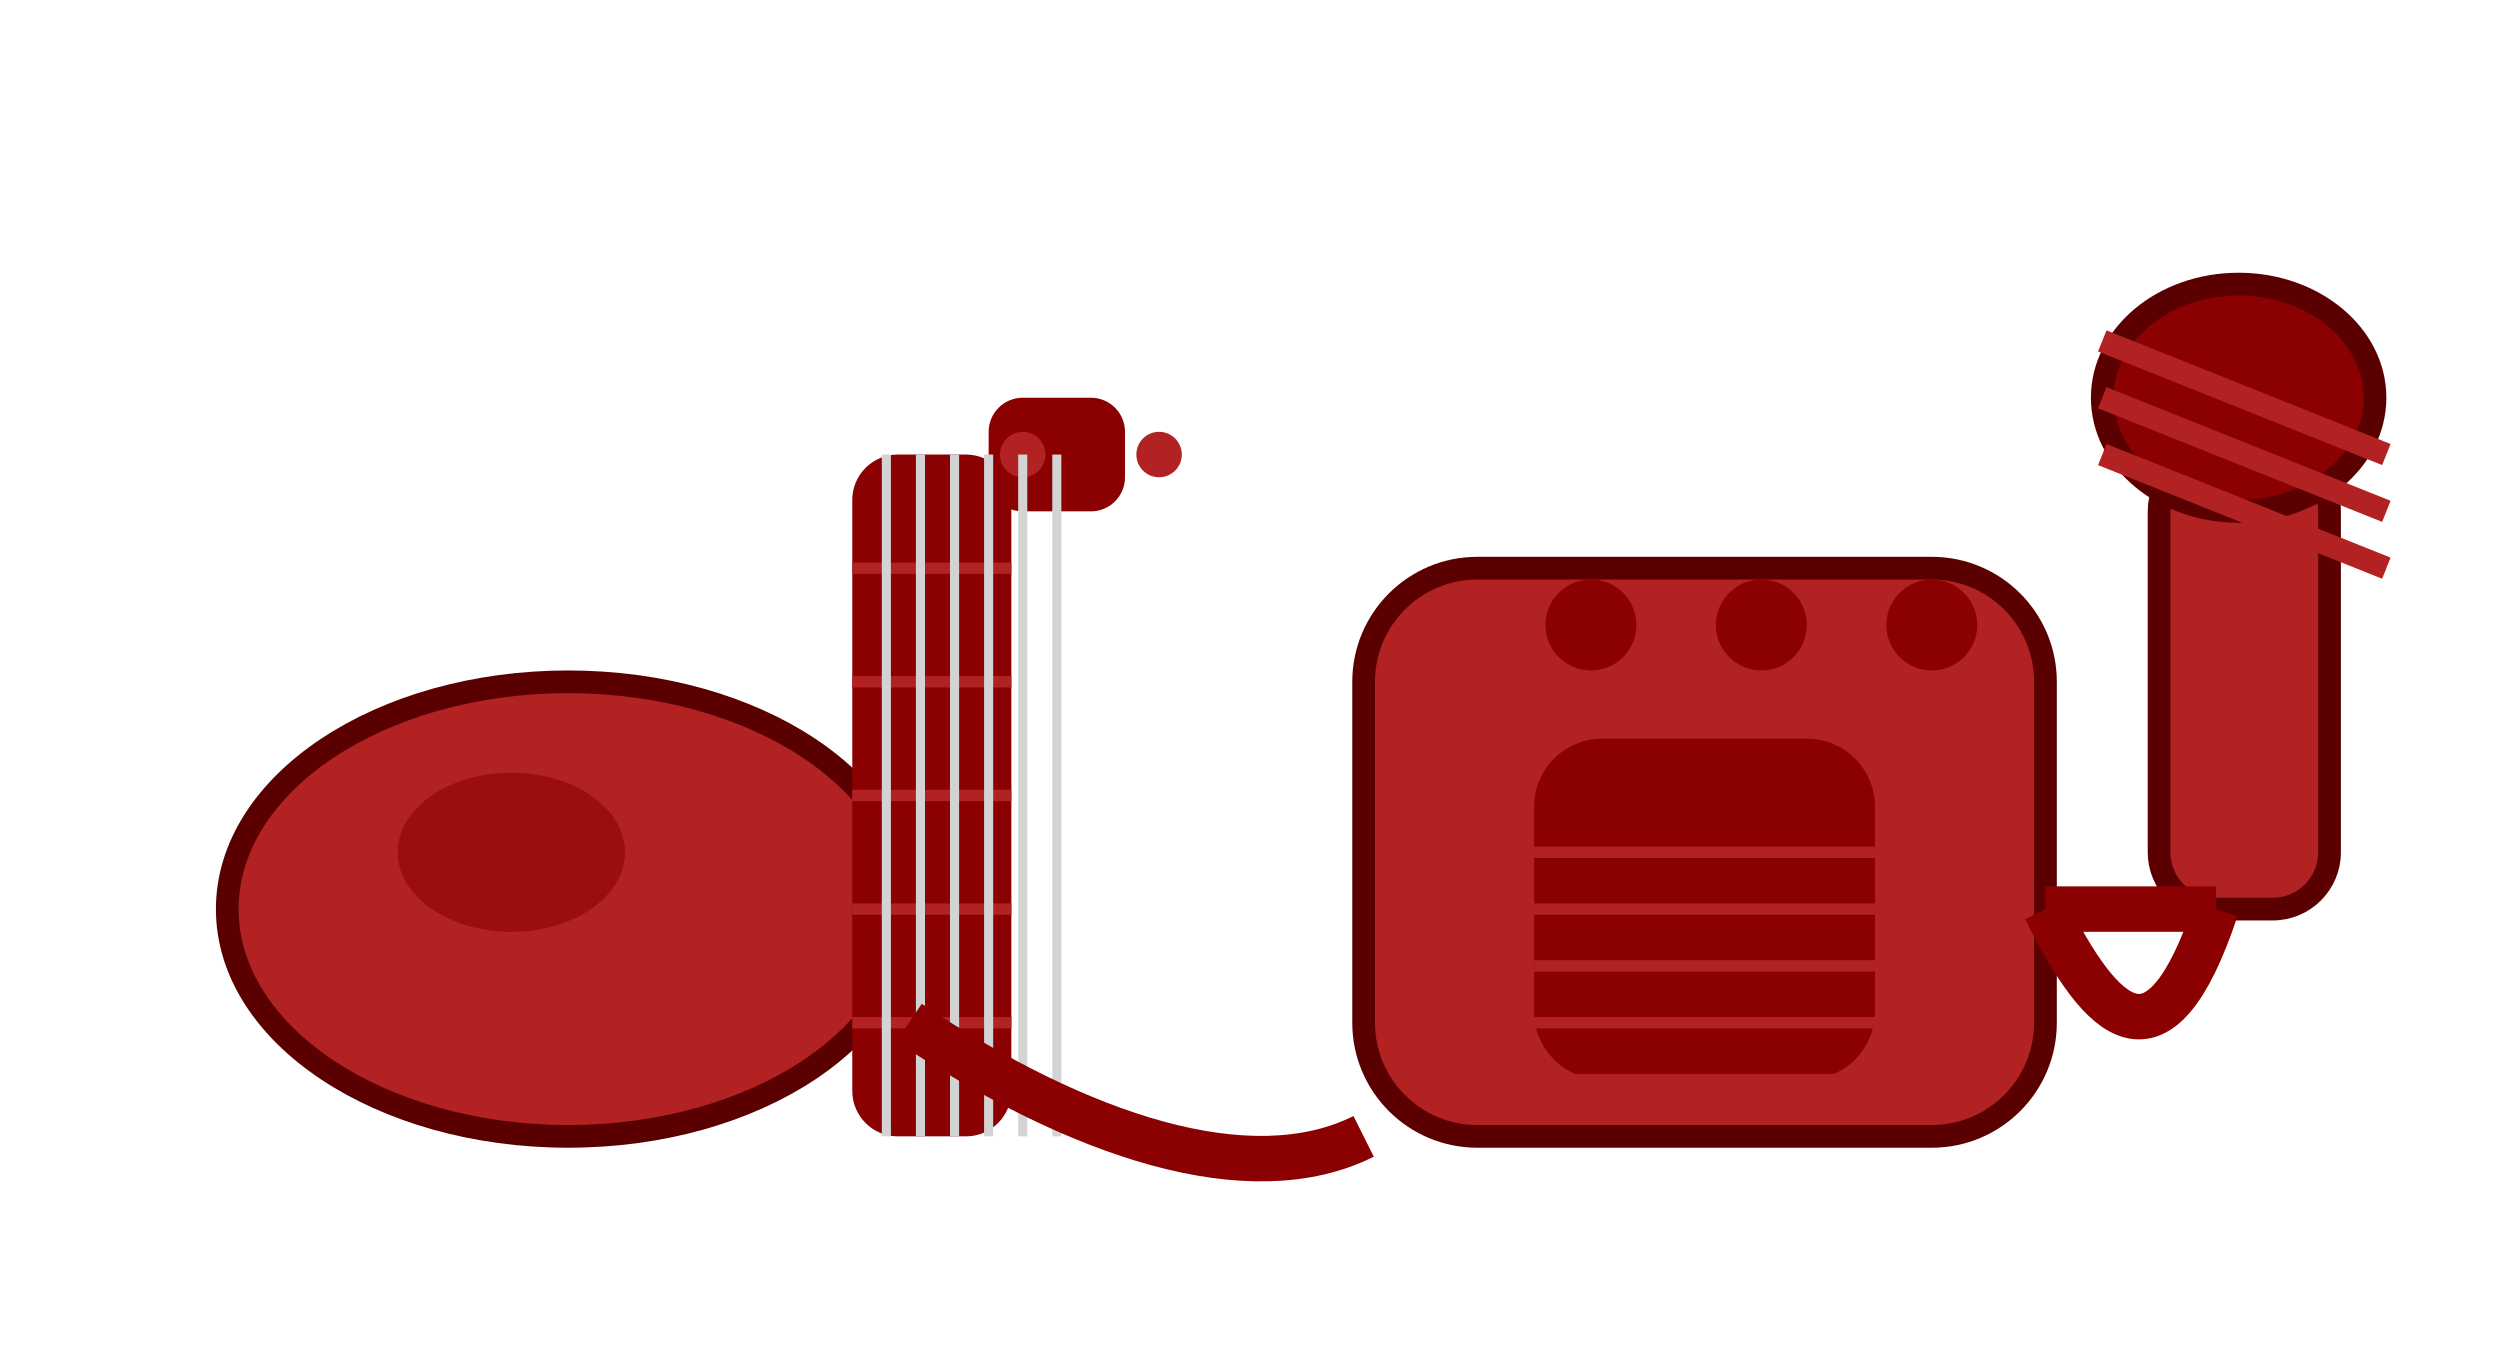
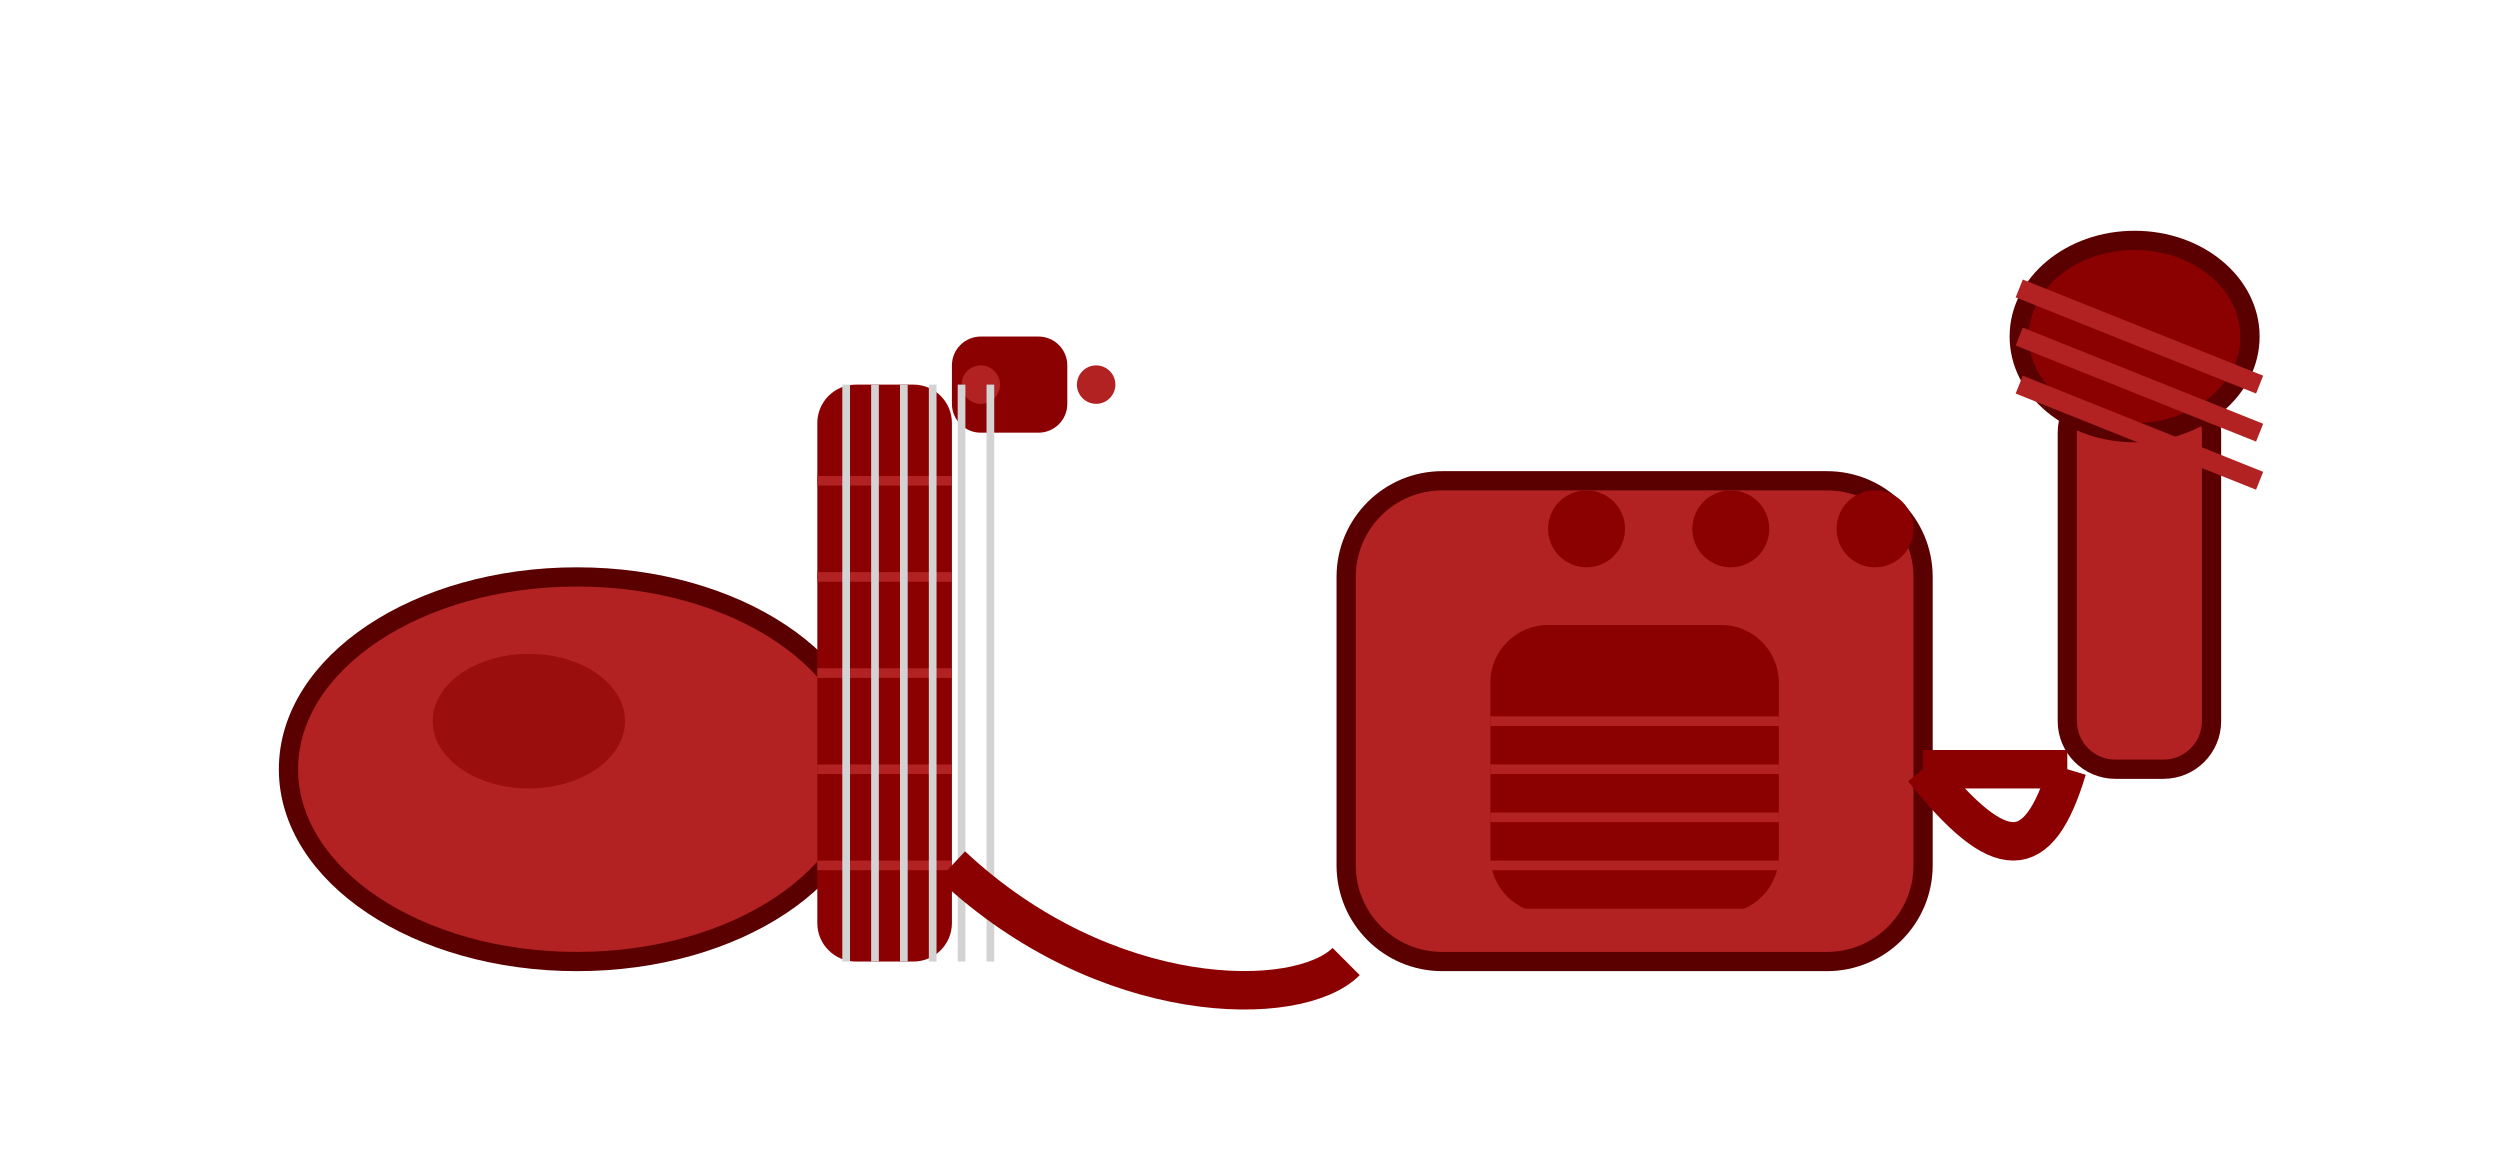
- <svg xmlns="http://www.w3.org/2000/svg" width="220" height="120" viewBox="0 0 220 120" role="img" aria-label="Wicked Ass Auditory Logo">
-   <ellipse cx="50" cy="80" rx="30" ry="20" fill="#b22222" stroke="#5a0000" stroke-width="2" />
-   <ellipse cx="45" cy="75" rx="10" ry="7" fill="#8b0000" opacity="0.6" />
-   <rect x="75" y="40" width="14" height="60" fill="#8b0000" rx="4" />
-   <line x1="75" y1="50" x2="89" y2="50" stroke="#b22222" stroke-width="1" />
-   <line x1="75" y1="60" x2="89" y2="60" stroke="#b22222" stroke-width="1" />
-   <line x1="75" y1="70" x2="89" y2="70" stroke="#b22222" stroke-width="1" />
-   <line x1="75" y1="80" x2="89" y2="80" stroke="#b22222" stroke-width="1" />
-   <line x1="75" y1="90" x2="89" y2="90" stroke="#b22222" stroke-width="1" />
-   <rect x="87" y="35" width="12" height="10" fill="#8b0000" rx="3" />
-   <circle cx="90" cy="40" r="2" fill="#b22222" />
+ <svg xmlns="http://www.w3.org/2000/svg" width="260" height="120" viewBox="0 0 260 120" role="img" aria-label="Wicked Ass Auditory Logo">
+   <ellipse cx="60" cy="80" rx="30" ry="20" fill="#b22222" stroke="#5a0000" stroke-width="2" />
+   <ellipse cx="55" cy="75" rx="10" ry="7" fill="#8b0000" opacity="0.6" />
+   <rect x="85" y="40" width="14" height="60" fill="#8b0000" rx="4" />
+   <line x1="85" y1="50" x2="99" y2="50" stroke="#b22222" stroke-width="1" />
+   <line x1="85" y1="60" x2="99" y2="60" stroke="#b22222" stroke-width="1" />
+   <line x1="85" y1="70" x2="99" y2="70" stroke="#b22222" stroke-width="1" />
+   <line x1="85" y1="80" x2="99" y2="80" stroke="#b22222" stroke-width="1" />
+   <line x1="85" y1="90" x2="99" y2="90" stroke="#b22222" stroke-width="1" />
+   <rect x="99" y="35" width="12" height="10" fill="#8b0000" rx="3" />
  <circle cx="102" cy="40" r="2" fill="#b22222" />
-   <line x1="78" y1="40" x2="78" y2="100" stroke="#d3d3d3" stroke-width="0.8" />
-   <line x1="81" y1="40" x2="81" y2="100" stroke="#d3d3d3" stroke-width="0.8" />
-   <line x1="84" y1="40" x2="84" y2="100" stroke="#d3d3d3" stroke-width="0.8" />
-   <line x1="87" y1="40" x2="87" y2="100" stroke="#d3d3d3" stroke-width="0.8" />
-   <line x1="90" y1="40" x2="90" y2="100" stroke="#d3d3d3" stroke-width="0.8" />
-   <line x1="93" y1="40" x2="93" y2="100" stroke="#d3d3d3" stroke-width="0.8" />
-   <rect x="120" y="50" width="60" height="50" fill="#b22222" stroke="#5a0000" stroke-width="2" rx="10" />
-   <rect x="135" y="65" width="30" height="30" fill="#8b0000" rx="6" />
-   <line x1="135" y1="75" x2="165" y2="75" stroke="#b22222" stroke-width="1" />
-   <line x1="135" y1="80" x2="165" y2="80" stroke="#b22222" stroke-width="1" />
-   <line x1="135" y1="85" x2="165" y2="85" stroke="#b22222" stroke-width="1" />
-   <line x1="135" y1="90" x2="165" y2="90" stroke="#b22222" stroke-width="1" />
-   <line x1="135" y1="95" x2="165" y2="95" stroke="#b22222" stroke-width="1" />
-   <circle cx="140" cy="55" r="4" fill="#8b0000" />
-   <circle cx="155" cy="55" r="4" fill="#8b0000" />
-   <circle cx="170" cy="55" r="4" fill="#8b0000" />
-   <rect x="190" y="40" width="15" height="40" fill="#b22222" stroke="#5a0000" stroke-width="2" rx="5" />
-   <ellipse cx="197" cy="35" rx="12" ry="10" fill="#8b0000" stroke="#5a0000" stroke-width="2" />
-   <line x1="185" y1="30" x2="210" y2="40" stroke="#b22222" stroke-width="2" />
-   <line x1="185" y1="35" x2="210" y2="45" stroke="#b22222" stroke-width="2" />
-   <line x1="185" y1="40" x2="210" y2="50" stroke="#b22222" stroke-width="2" />
-   <path d="M80 90 C95 100 110 105 120 100" stroke="#8b0000" stroke-width="4" fill="none" />
-   <path d="M180 80 C185 90 190 95 195 80" stroke="#8b0000" stroke-width="4" fill="none" />
-   <path d="M180 80 L195 80" stroke="#8b0000" stroke-width="4" />
+   <circle cx="114" cy="40" r="2" fill="#b22222" />
+   <line x1="88" y1="40" x2="88" y2="100" stroke="#d3d3d3" stroke-width="0.8" />
+   <line x1="91" y1="40" x2="91" y2="100" stroke="#d3d3d3" stroke-width="0.8" />
+   <line x1="94" y1="40" x2="94" y2="100" stroke="#d3d3d3" stroke-width="0.8" />
+   <line x1="97" y1="40" x2="97" y2="100" stroke="#d3d3d3" stroke-width="0.8" />
+   <line x1="100" y1="40" x2="100" y2="100" stroke="#d3d3d3" stroke-width="0.8" />
+   <line x1="103" y1="40" x2="103" y2="100" stroke="#d3d3d3" stroke-width="0.8" />
+   <rect x="140" y="50" width="60" height="50" fill="#b22222" stroke="#5a0000" stroke-width="2" rx="10" />
+   <rect x="155" y="65" width="30" height="30" fill="#8b0000" rx="6" />
+   <line x1="155" y1="75" x2="185" y2="75" stroke="#b22222" stroke-width="1" />
+   <line x1="155" y1="80" x2="185" y2="80" stroke="#b22222" stroke-width="1" />
+   <line x1="155" y1="85" x2="185" y2="85" stroke="#b22222" stroke-width="1" />
+   <line x1="155" y1="90" x2="185" y2="90" stroke="#b22222" stroke-width="1" />
+   <line x1="155" y1="95" x2="185" y2="95" stroke="#b22222" stroke-width="1" />
+   <circle cx="165" cy="55" r="4" fill="#8b0000" />
+   <circle cx="180" cy="55" r="4" fill="#8b0000" />
+   <circle cx="195" cy="55" r="4" fill="#8b0000" />
+   <rect x="215" y="40" width="15" height="40" fill="#b22222" stroke="#5a0000" stroke-width="2" rx="5" />
+   <ellipse cx="222" cy="35" rx="12" ry="10" fill="#8b0000" stroke="#5a0000" stroke-width="2" />
+   <line x1="210" y1="30" x2="235" y2="40" stroke="#b22222" stroke-width="2" />
+   <line x1="210" y1="35" x2="235" y2="45" stroke="#b22222" stroke-width="2" />
+   <line x1="210" y1="40" x2="235" y2="50" stroke="#b22222" stroke-width="2" />
+   <path d="M99 90 C115 105 135 105 140 100" stroke="#8b0000" stroke-width="4" fill="none" />
+   <path d="M200 80 C208 90 212 90 215 80" stroke="#8b0000" stroke-width="4" fill="none" />
+   <path d="M200 80 L215 80" stroke="#8b0000" stroke-width="4" />
</svg>
